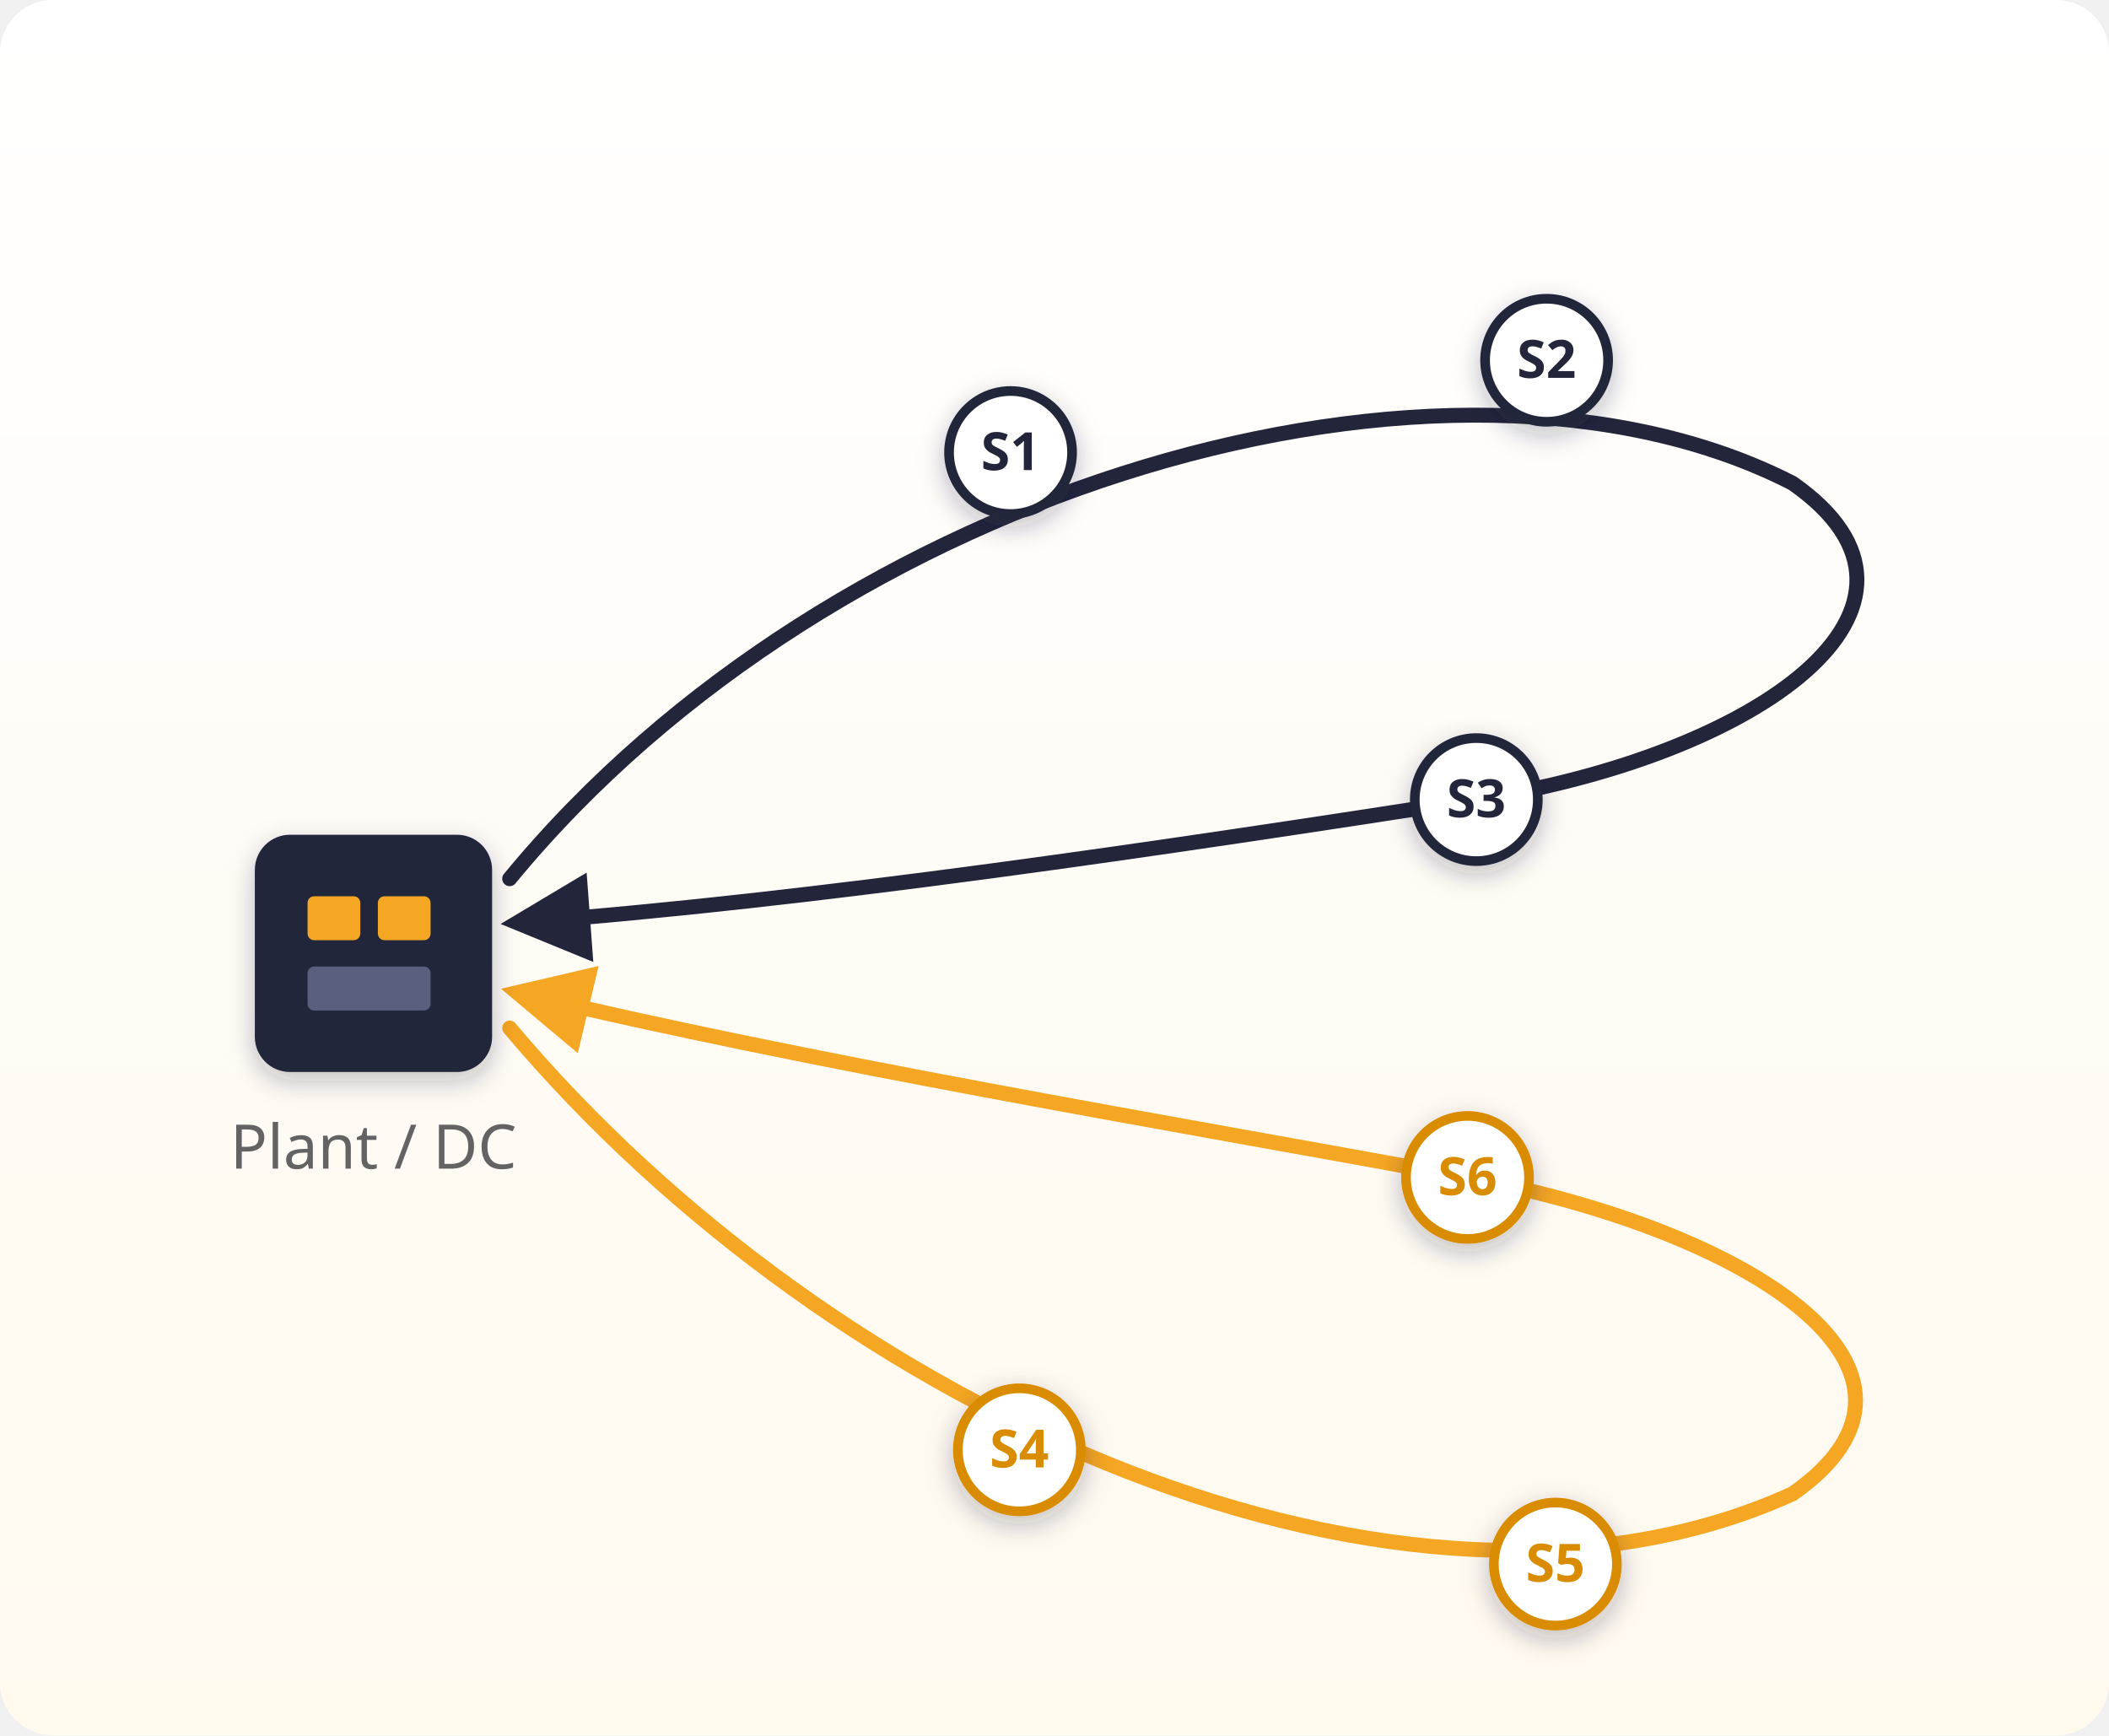
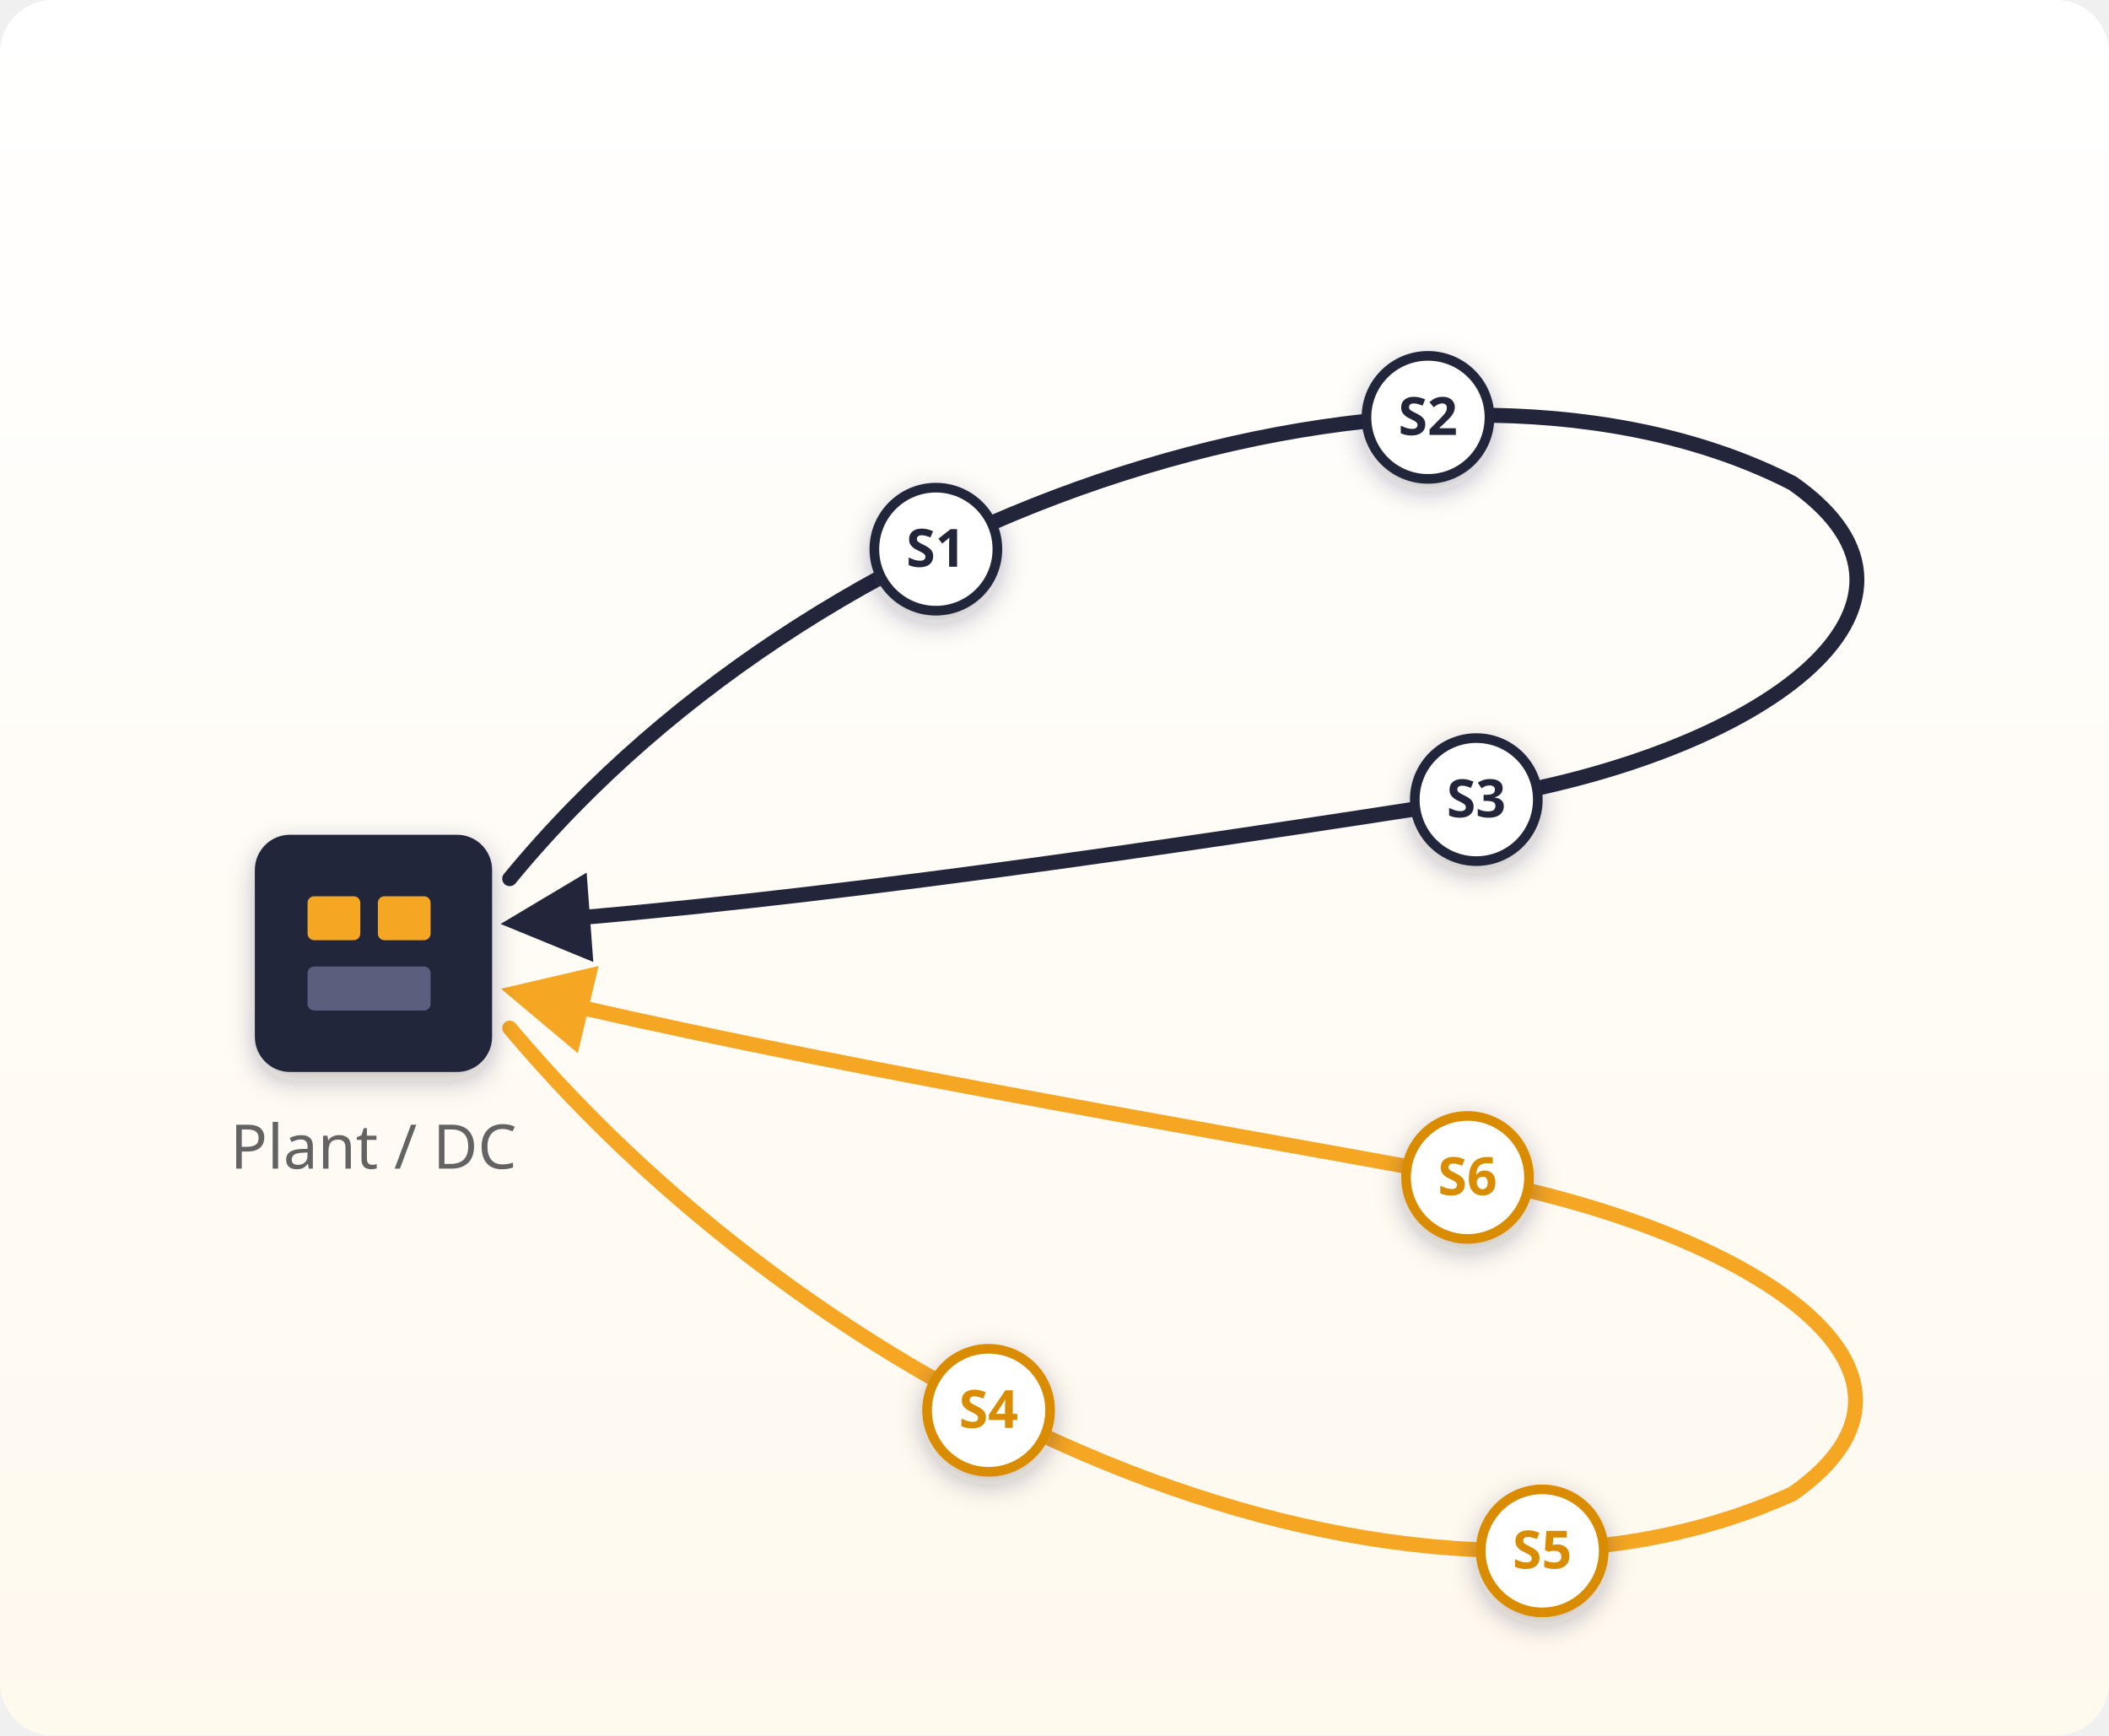
<svg xmlns="http://www.w3.org/2000/svg" viewBox="0 0 480 395" width="480" height="395" font-family="Ubuntu, 'Segoe UI', Tahoma, sans-serif">
  <defs>
    <marker id="tnArr" viewBox="0 0 10 10" refX="8" refY="5" markerWidth="6" markerHeight="6" orient="auto-start-reverse">
      <path d="M0 0 L10 5 L0 10 z" fill="#23263B" />
    </marker>
    <marker id="toArr" viewBox="0 0 10 10" refX="8" refY="5" markerWidth="6" markerHeight="6" orient="auto-start-reverse">
      <path d="M0 0 L10 5 L0 10 z" fill="#F5A623" />
    </marker>
    <linearGradient id="taBg" x1="0" y1="0" x2="0" y2="1">
      <stop offset="0" stop-color="#FFFFFF" />
      <stop offset="1" stop-color="#FFF9EE" />
    </linearGradient>
    <filter id="taShadow" x="-40%" y="-40%" width="180%" height="180%">
      <feDropShadow dx="0" dy="2" stdDeviation="3" flood-color="#23263B" flood-opacity="0.28" />
    </filter>
  </defs>
  <rect width="480" height="395" rx="12" fill="url(#taBg)" />
  <path d="M116 200 C 190 110, 330 70, 408 110 C 448 138, 400 172, 336 182 C 265 193, 185 205, 118 210" stroke="#23263B" stroke-width="3.4" fill="none" stroke-linecap="round" marker-end="url(#tnArr)" />
  <path d="M116 234 C 190 322, 320 380, 408 340 C 448 312, 398 280, 334 268 C 263 255, 185 242, 118 226" stroke="#F5A623" stroke-width="3.4" fill="none" stroke-linecap="round" marker-end="url(#toArr)" />
  <g filter="url(#taShadow)">
    <rect x="58" y="190" width="54" height="54" rx="8" fill="#23263B" />
  </g>
  <rect x="70" y="204" width="12" height="10" rx="1.5" fill="#F5A623" />
  <rect x="86" y="204" width="12" height="10" rx="1.5" fill="#F5A623" />
  <rect x="70" y="220" width="28" height="10" rx="1.5" fill="#5A5F7D" />
  <text x="85" y="266" text-anchor="middle" font-size="14" fill="#636363">Plant / DC</text>
  <g fill="#FFFFFF" stroke="#23263B" stroke-width="2.2" filter="url(#taShadow)">
-     <circle cx="230" cy="103" r="14" />
-     <circle cx="352" cy="82" r="14" />
+     <circle cx="213" cy="125" r="14" />
+     <circle cx="325" cy="95" r="14" />
    <circle cx="336" cy="182" r="14" />
  </g>
  <g fill="#23263B" font-size="12" font-weight="700" text-anchor="middle">
-     <text x="230" y="107">S1</text>
-     <text x="352" y="86">S2</text>
+     <text x="213" y="129">S1</text>
+     <text x="325" y="99">S2</text>
    <text x="336" y="186">S3</text>
  </g>
  <g fill="#FFFFFF" stroke="#D98C00" stroke-width="2.2" filter="url(#taShadow)">
-     <circle cx="232" cy="330" r="14" />
-     <circle cx="354" cy="356" r="14" />
+     <circle cx="225" cy="321" r="14" />
+     <circle cx="351" cy="353" r="14" />
    <circle cx="334" cy="268" r="14" />
  </g>
  <g fill="#D98C00" font-size="12" font-weight="700" text-anchor="middle">
-     <text x="232" y="334">S4</text>
-     <text x="354" y="360">S5</text>
+     <text x="225" y="325">S4</text>
+     <text x="351" y="357">S5</text>
    <text x="334" y="272">S6</text>
  </g>
</svg>
